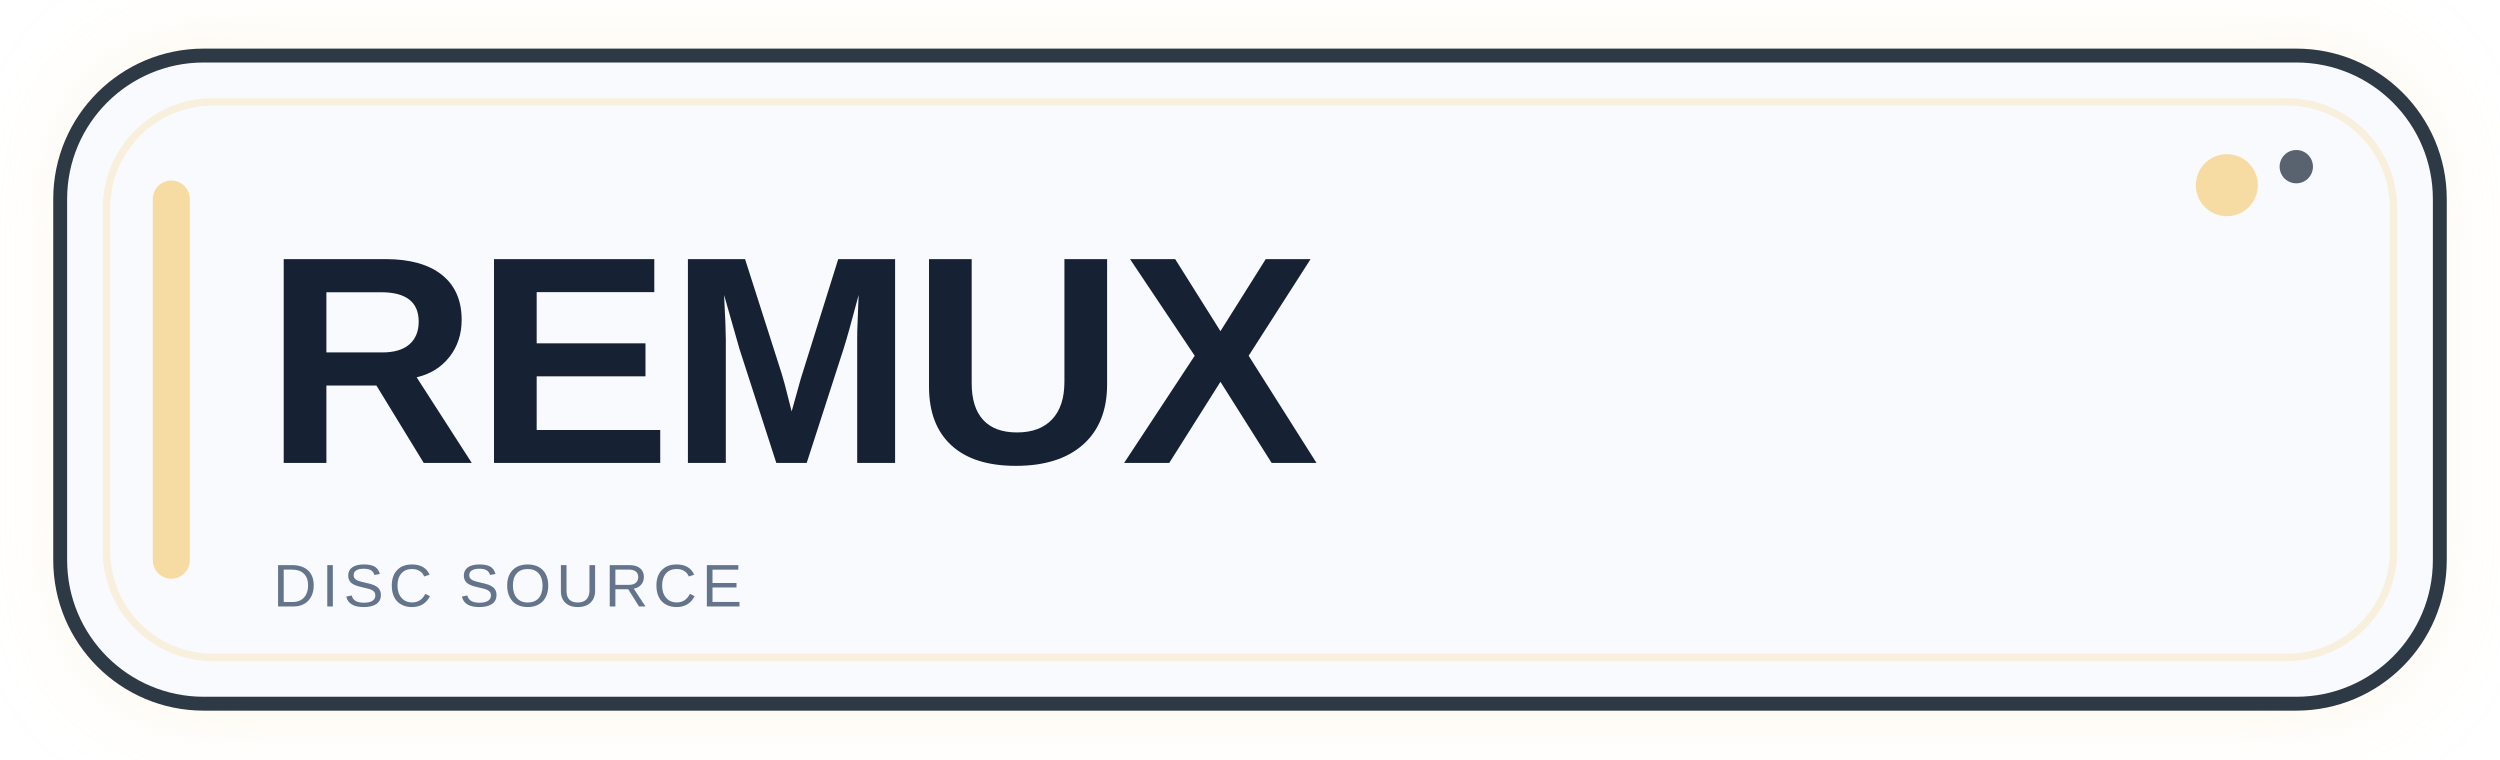
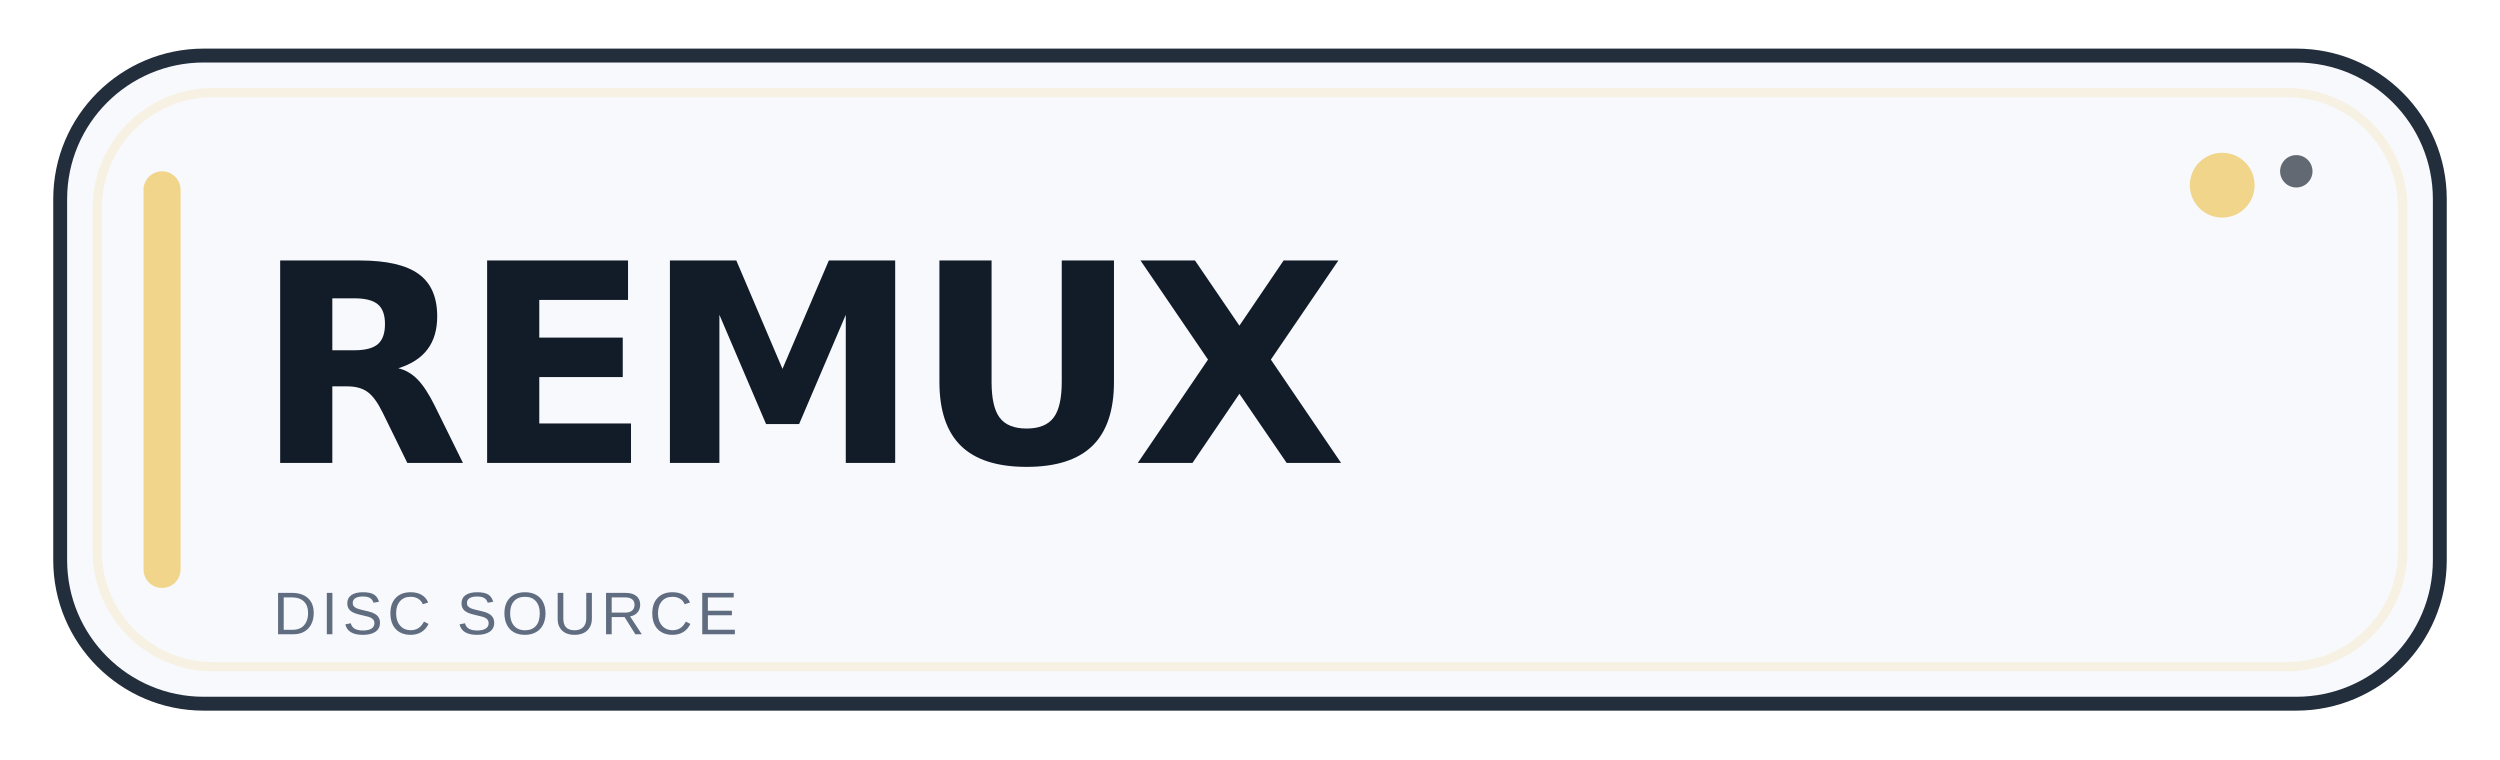
<svg xmlns="http://www.w3.org/2000/svg" width="540" height="164" viewBox="0 0 540 164" role="img" aria-label="REMUX">
  <defs>
    <filter id="glow">
-       <feGaussianBlur stdDeviation="10" />
+       <feGaussianBlur stdDeviation="7" />
    </filter>
  </defs>
-   <rect x="15" y="11" width="510" height="142" rx="29" fill="#F6DCA2" opacity=".26" filter="url(#glow)" />
-   <rect x="13" y="12" width="514" height="140" rx="31" fill="#F9FAFD" stroke="#2E3946" stroke-width="3" />
-   <rect x="23" y="22" width="494" height="120" rx="23" fill="none" stroke="#F6DCA2" stroke-width="1.6" stroke-opacity=".35" />
-   <rect x="33" y="39" width="8" height="86" rx="4" fill="#F6DCA2" />
-   <circle cx="481" cy="40" r="6.7" fill="#F6DCA2" />
-   <circle cx="496" cy="36" r="3.6" fill="#162233" opacity=".7" />
-   <text x="57" y="100" font-family="Arial,DejaVu Sans,sans-serif" font-weight="800" font-size="64" fill="#162233" letter-spacing="-.8">REMUX</text>
-   <text x="59" y="131" font-family="Arial,DejaVu Sans,sans-serif" font-size="13" letter-spacing="1.1" fill="#64748B">DISC SOURCE</text>
+   <rect x="29" y="27" width="482" height="110" rx="31" fill="#F0D58B" opacity=".16" filter="url(#glow)" />
+   <rect x="13" y="12" width="514" height="140" rx="31" fill="#F8F9FC" stroke="#232E3C" stroke-width="3" />
+   <rect x="21" y="20" width="498" height="124" rx="25" fill="none" stroke="#F0D58B" stroke-opacity=".22" stroke-width="2" />
+   <rect x="31" y="37" width="8" height="90" rx="4" fill="#F0D58B" />
+   <circle cx="480" cy="40" r="7" fill="#F0D58B" />
+   <circle cx="496" cy="37" r="3.5" fill="#121C28" opacity=".65" />
+   <text x="55" y="100" font-size="60" letter-spacing="-1.5" font-family="DejaVu Sans,Arial,sans-serif" font-weight="800" fill="#121C28">REMUX</text>
+   <text x="59" y="137" font-size="13" letter-spacing="1" font-family="Arial,sans-serif" fill="#606C80">DISC SOURCE</text>
</svg>
